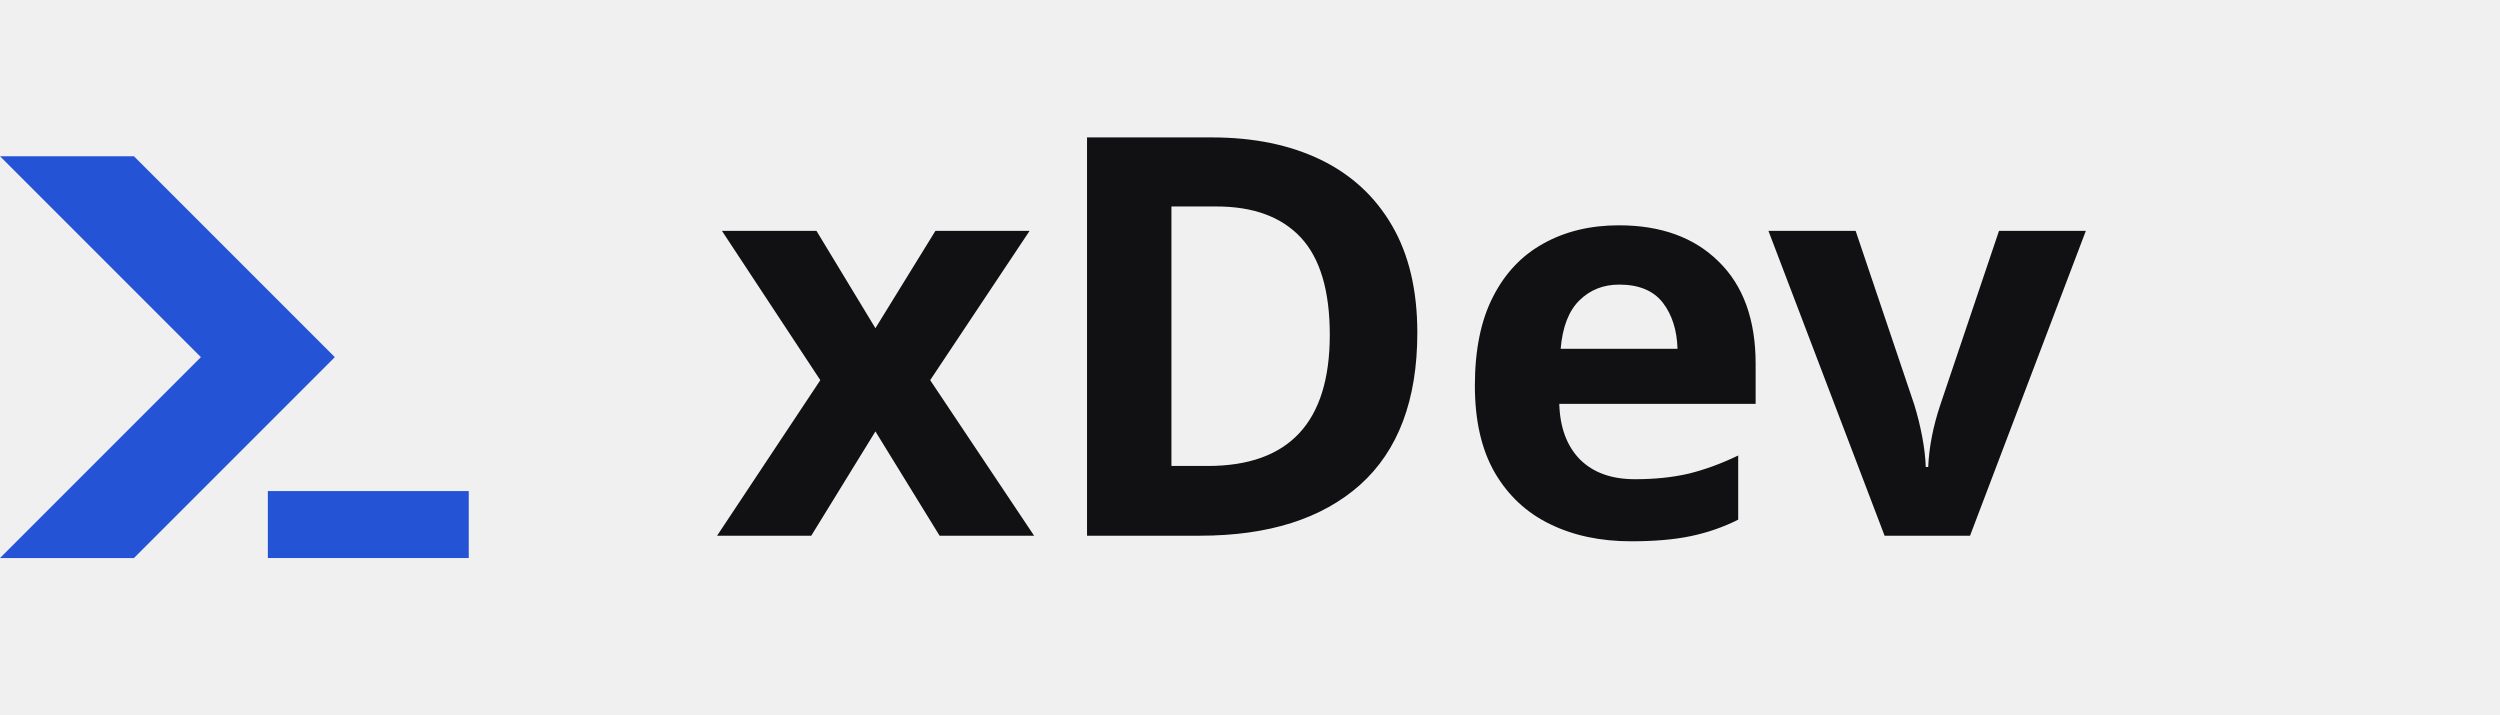
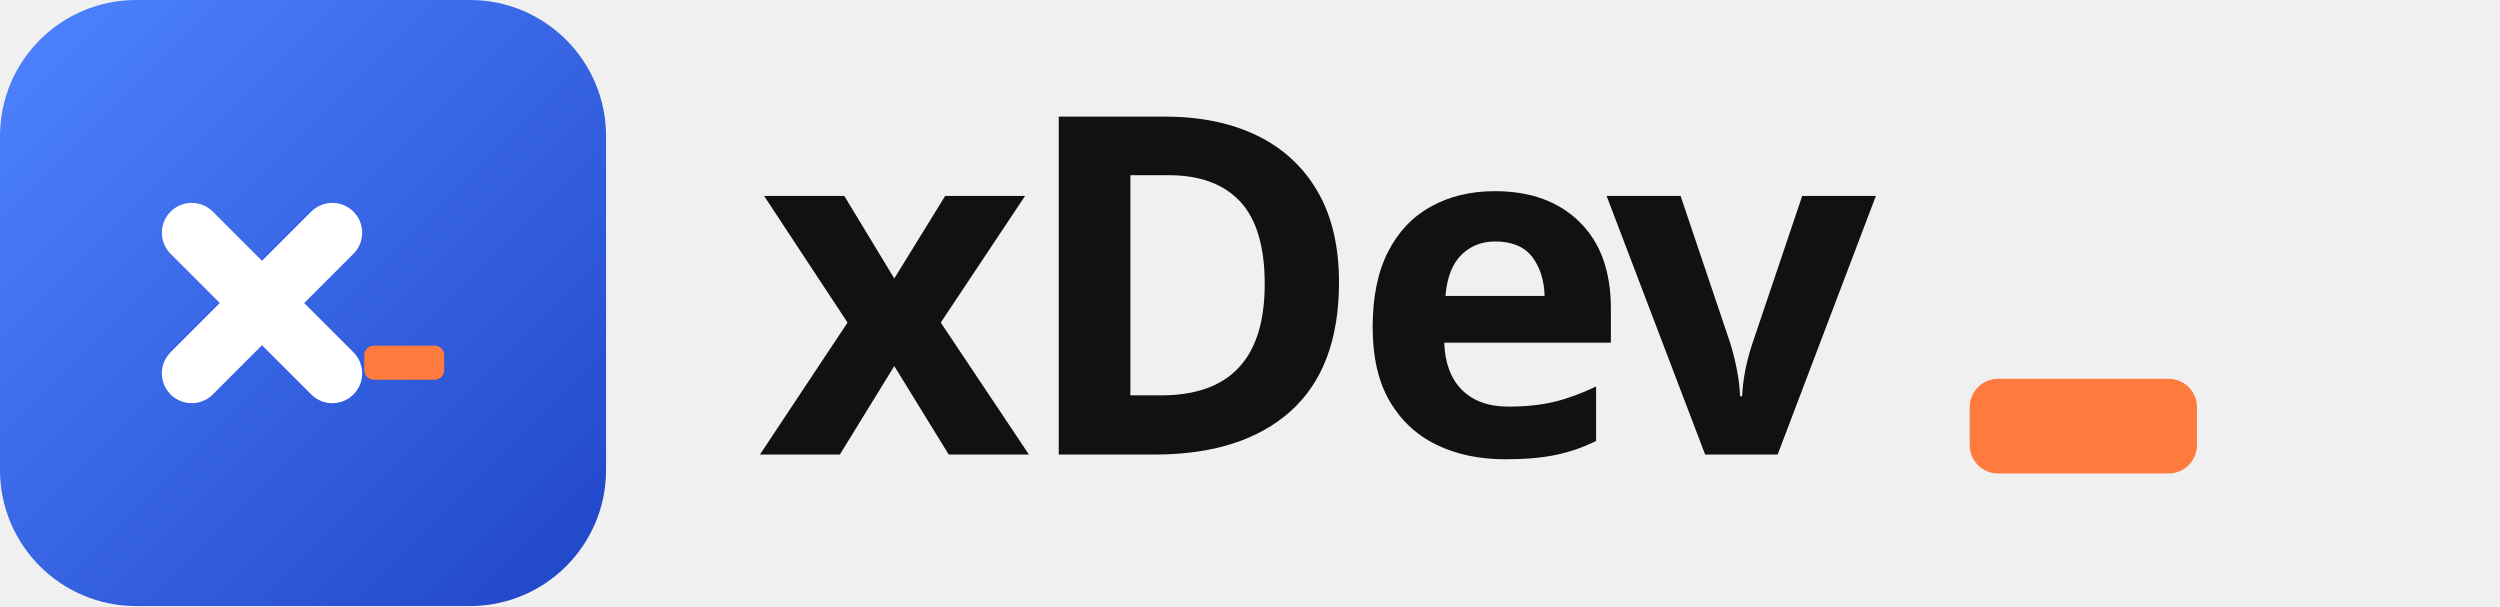
- <svg xmlns="http://www.w3.org/2000/svg" width="112" height="32" viewBox="0 0 112 32" role="img" aria-label="xDev">
-   <g transform="translate(0 4)" fill="#2453d6">
-     <path d="M0 3H6L15 12L6 21H0L9 12Z" />
-     <path d="M12 18H21V21H12Z" />
-   </g>
-   <text x="32" y="24" fill="#111114" font-family="'Be Vietnam Pro', 'Segoe UI', sans-serif" font-size="25" font-weight="700">xDev</text>
+ <svg xmlns="http://www.w3.org/2000/svg" width="132" height="32" viewBox="0 0 132 32" role="img" aria-label="xDev">
+   <defs>
+     <linearGradient id="g" x1="0" y1="0" x2="1" y2="1">
+       <stop offset="0" stop-color="#4f84ff" />
+       <stop offset="1" stop-color="#1f45c7" />
+     </linearGradient>
+   </defs>
+   <svg width="32" height="32" viewBox="0 0 1024 1024">
+     <rect width="1024" height="1024" rx="230" fill="url(#g)" />
+     <g transform="translate(512 512) scale(0.9) translate(-525 -500)">
+       <path d="M316 368L580 632M580 368L316 632" stroke="#fff" stroke-width="112" stroke-linecap="round" fill="none" />
+       <rect x="640" y="580" width="150" height="64" rx="18" fill="#ff7a3d" />
+     </g>
+   </svg>
+   <text x="40" y="24" fill="#111114" font-family="'Be Vietnam Pro', 'Segoe UI', sans-serif" font-size="25" font-weight="800" letter-spacing="-0.8">xDev</text>
+   <rect x="104" y="20" width="12" height="5" rx="1.5" fill="#ff7a3d" />
</svg>
